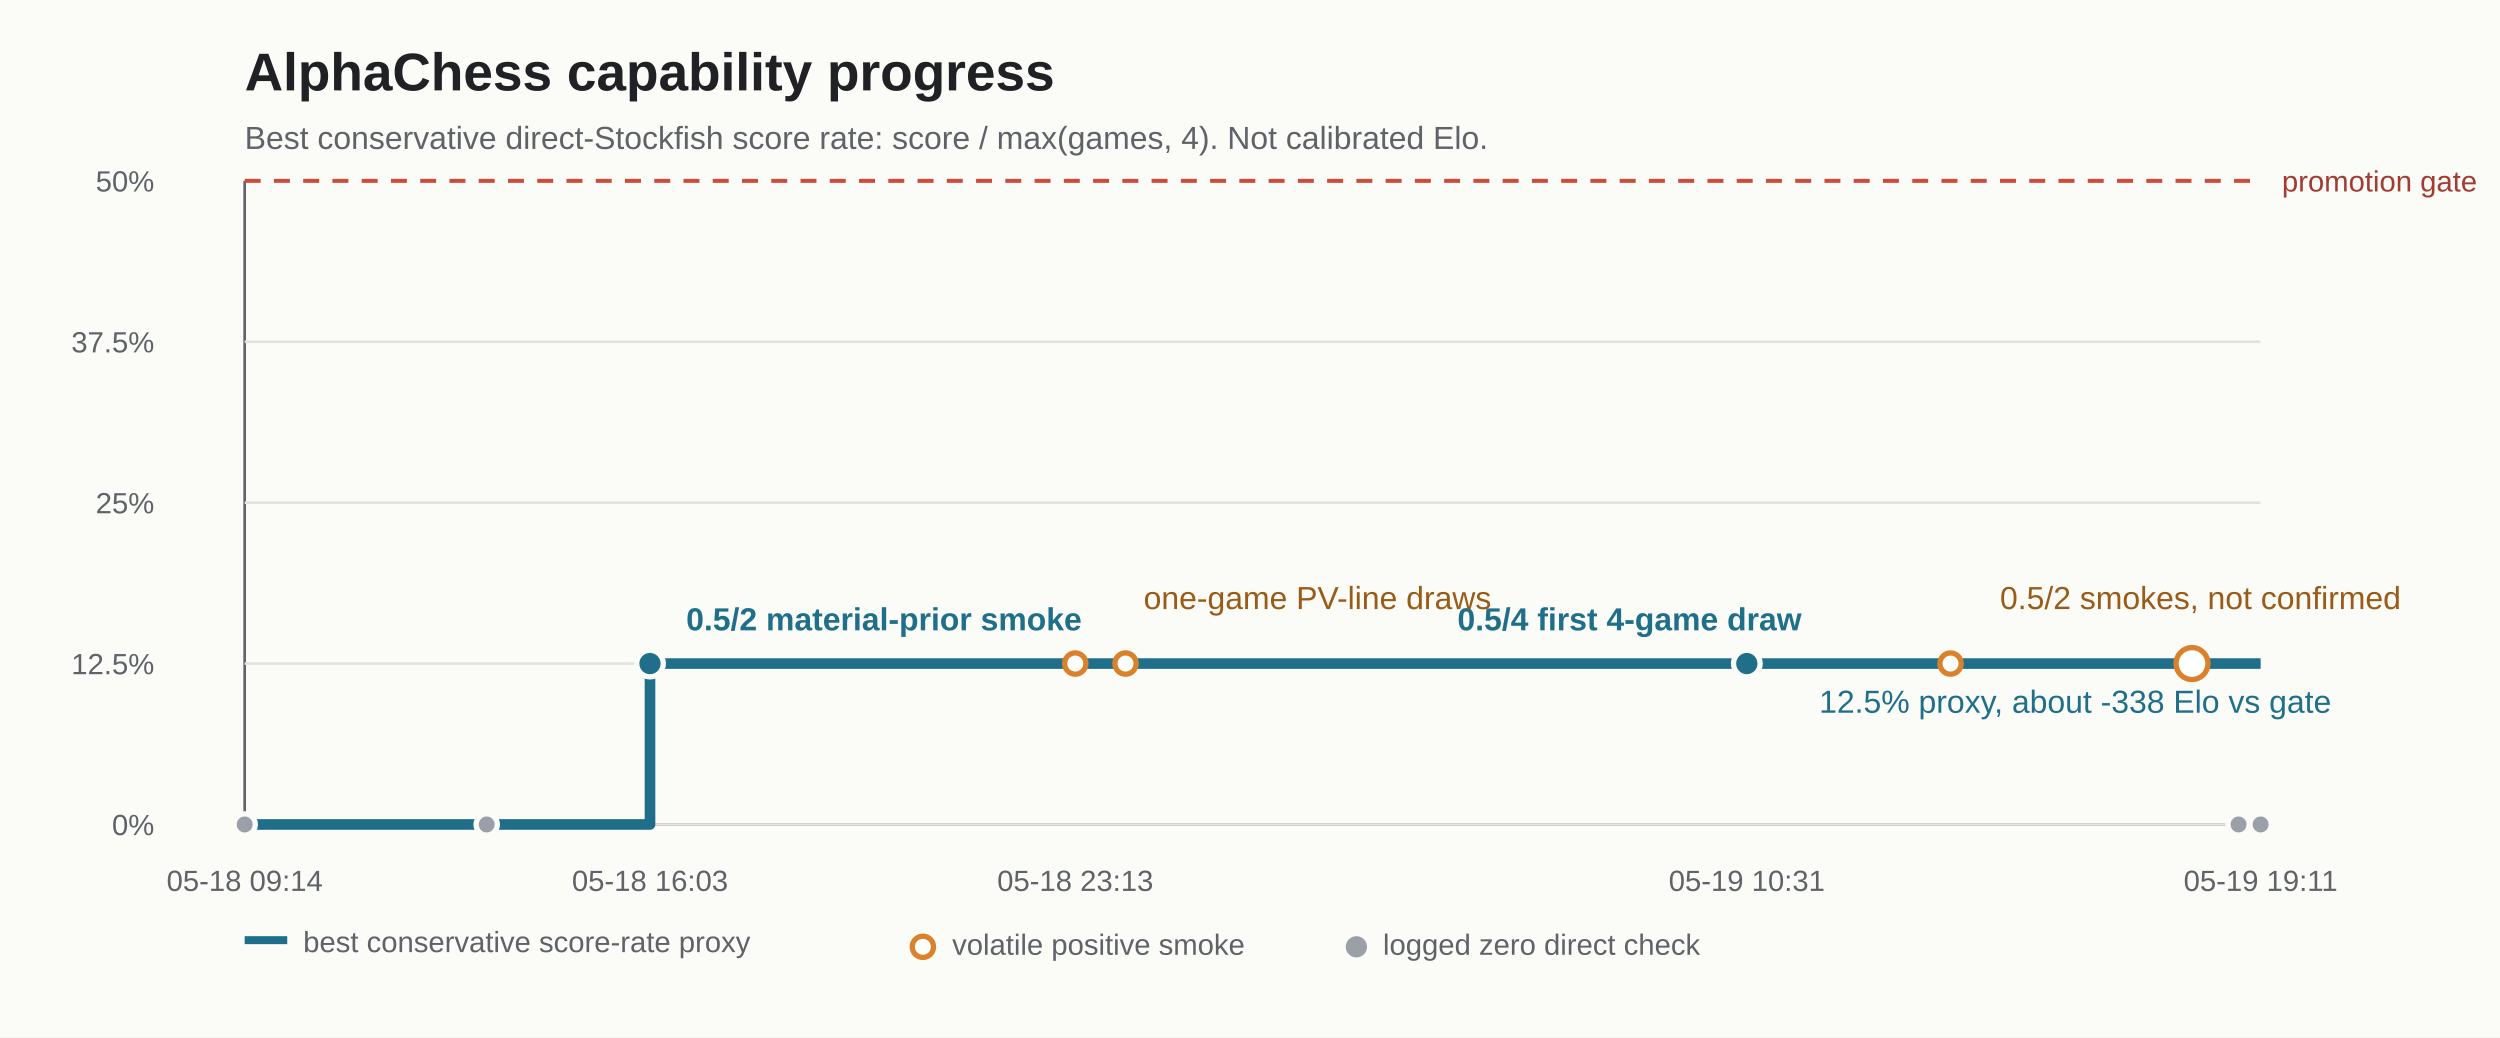
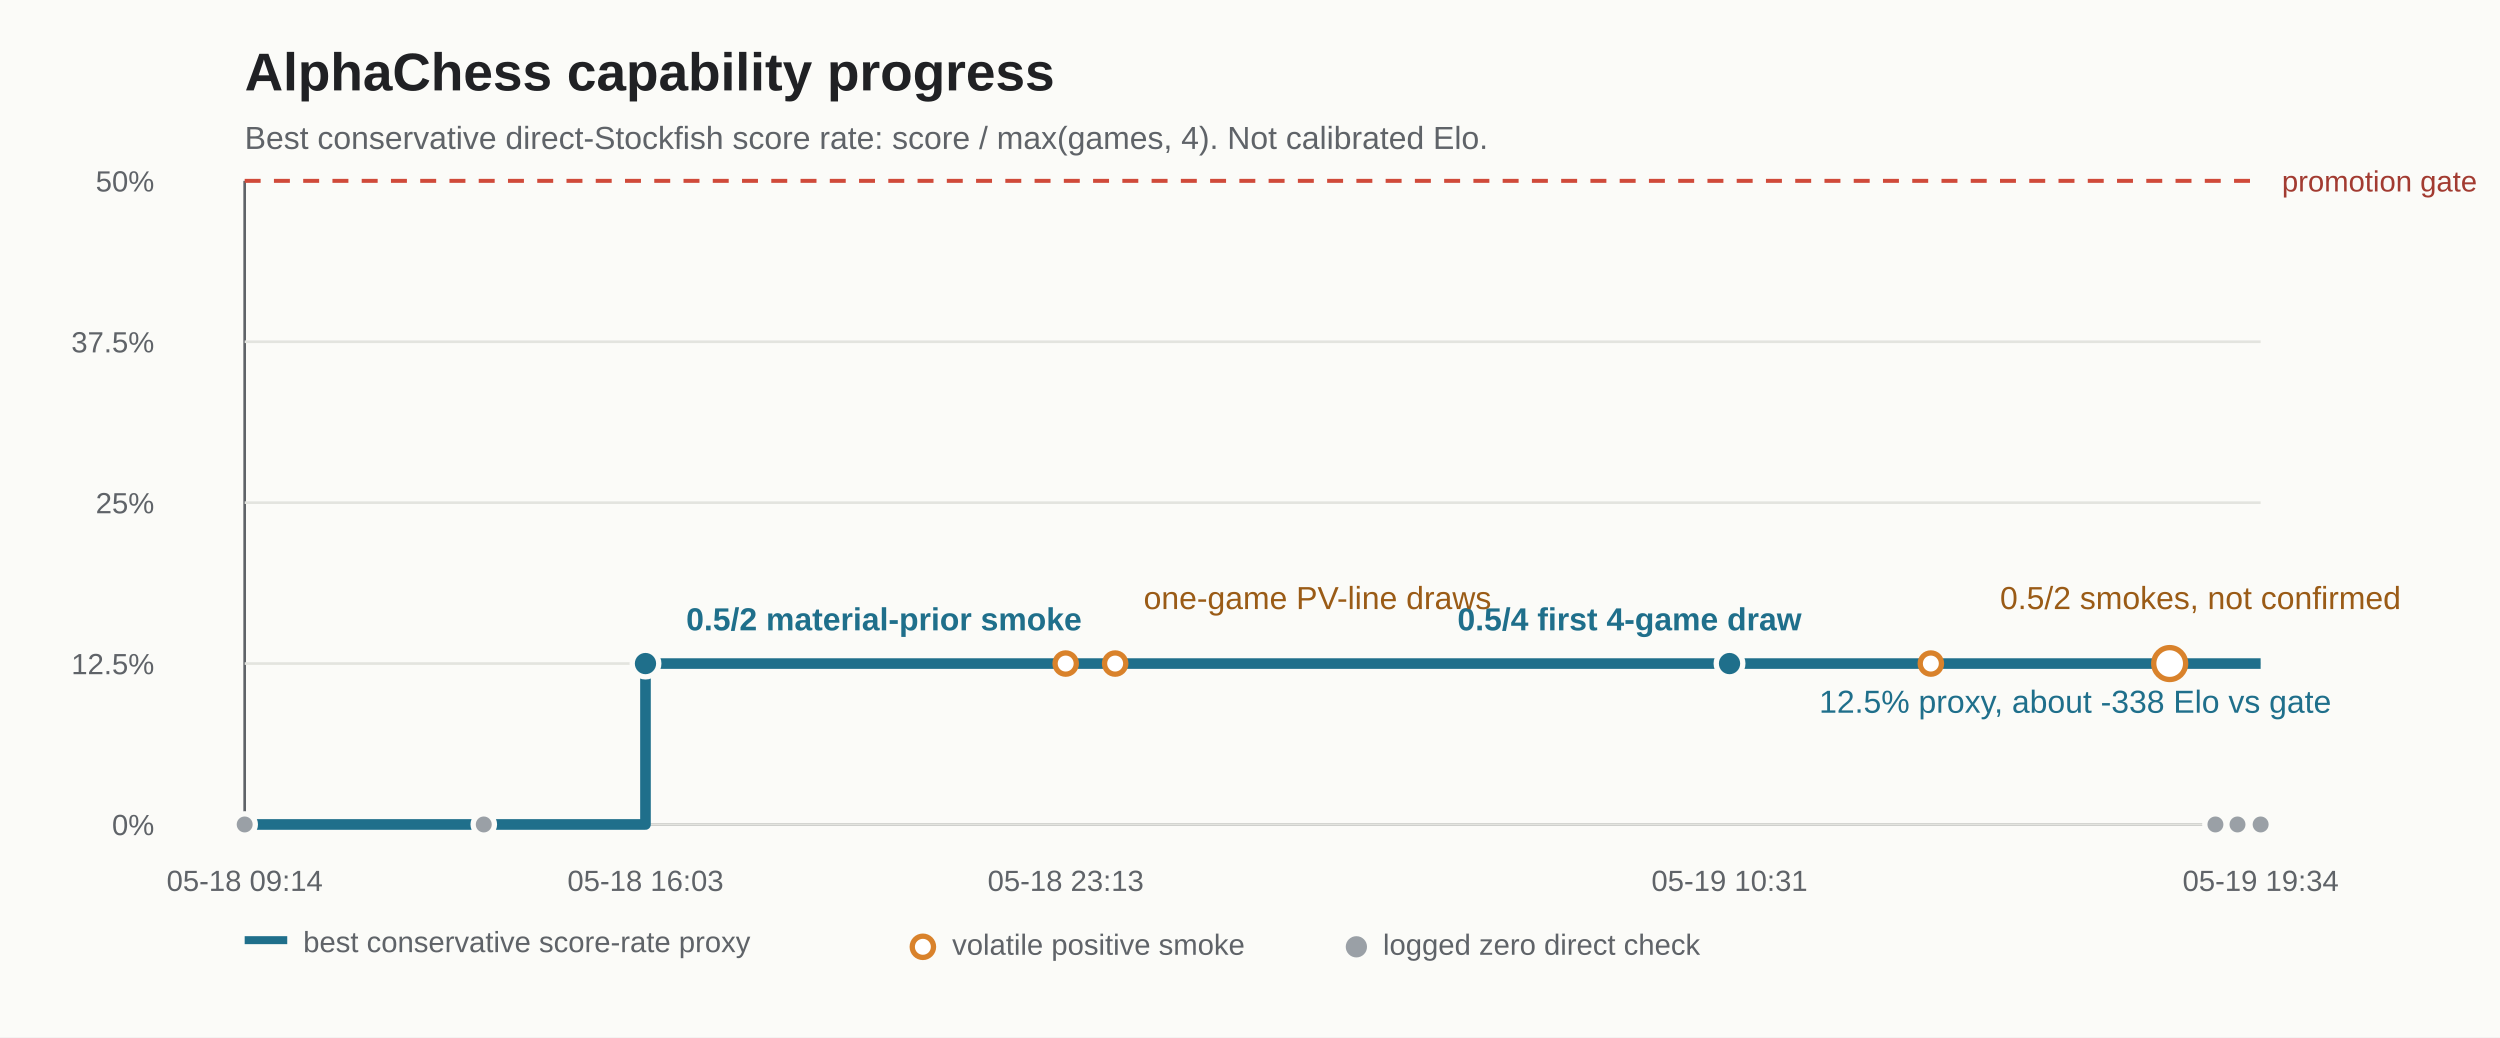
<svg xmlns="http://www.w3.org/2000/svg" width="940" height="390" viewBox="0 0 940 390" role="img" aria-labelledby="title desc">
  <rect width="940" height="390" fill="#fbfbf8" />
  <text x="92" y="34" font-family="Arial, sans-serif" font-size="20" font-weight="700" fill="#202124">AlphaChess capability progress</text>
  <text x="92" y="56" font-family="Arial, sans-serif" font-size="12" fill="#5f6368">Best conservative direct-Stockfish score rate: score / max(games, 4). Not calibrated Elo.</text>
  <g font-family="Arial, sans-serif" font-size="11" fill="#5f6368">
    <line x1="92" y1="68" x2="92" y2="310" stroke="#5f6368" stroke-width="1" />
    <line x1="92" y1="310" x2="850" y2="310" stroke="#5f6368" stroke-width="1" />
    <line x1="92" y1="68" x2="850" y2="68" stroke="#d04a3a" stroke-width="1.5" stroke-dasharray="6 5" />
    <line x1="92" y1="128.5" x2="850" y2="128.5" stroke="#e3e4df" stroke-width="1" />
    <line x1="92" y1="189" x2="850" y2="189" stroke="#e3e4df" stroke-width="1" />
    <line x1="92" y1="249.5" x2="850" y2="249.5" stroke="#e3e4df" stroke-width="1" />
    <line x1="92" y1="310" x2="850" y2="310" stroke="#e3e4df" stroke-width="1" />
    <text x="58" y="72" text-anchor="end">50%</text>
    <text x="58" y="132.5" text-anchor="end">37.5%</text>
    <text x="58" y="193" text-anchor="end">25%</text>
    <text x="58" y="253.5" text-anchor="end">12.5%</text>
    <text x="58" y="314" text-anchor="end">0%</text>
    <text x="858" y="72" fill="#a23b31">promotion gate</text>
    <text x="92" y="335" text-anchor="middle">05-18 09:14</text>
-     <text x="244.4" y="335" text-anchor="middle">05-18 16:03</text>
-     <text x="404.3" y="335" text-anchor="middle">05-18 23:13</text>
-     <text x="656.8" y="335" text-anchor="middle">05-19 10:31</text>
-     <text x="850" y="335" text-anchor="middle">05-19 19:11</text>
+     <text x="242.7" y="335" text-anchor="middle">05-18 16:03</text>
+     <text x="400.7" y="335" text-anchor="middle">05-18 23:13</text>
+     <text x="650.3" y="335" text-anchor="middle">05-19 10:31</text>
+     <text x="850" y="335" text-anchor="middle">05-19 19:34</text>
  </g>
-   <path d="M 92 310 L 244.4 310 L 244.4 249.5 L 850 249.5" fill="none" stroke="#1f6f8b" stroke-width="4" stroke-linejoin="round" />
+   <path d="M 92 310 L 242.7 310 L 242.7 249.5 L 850 249.5" fill="none" stroke="#1f6f8b" stroke-width="4" stroke-linejoin="round" />
  <g fill="#9aa0a6" stroke="#fbfbf8" stroke-width="2">
    <circle cx="92" cy="310" r="4" />
-     <circle cx="183" cy="310" r="4" />
-     <circle cx="841.7" cy="310" r="4" />
+     <circle cx="181.9" cy="310" r="4" />
+     <circle cx="833" cy="310" r="4" />
+     <circle cx="841.3" cy="310" r="4" />
    <circle cx="850" cy="310" r="4" />
  </g>
  <g fill="#1f6f8b" stroke="#fbfbf8" stroke-width="2">
-     <circle cx="244.4" cy="249.5" r="5" />
-     <circle cx="656.8" cy="249.5" r="5" />
-     <circle cx="824.2" cy="249.5" r="5" />
+     <circle cx="242.7" cy="249.5" r="5" />
+     <circle cx="650.3" cy="249.5" r="5" />
+     <circle cx="815.8" cy="249.5" r="5" />
  </g>
  <g fill="#ffffff" stroke="#d9822b" stroke-width="2">
-     <circle cx="404.3" cy="249.5" r="4" />
-     <circle cx="423.2" cy="249.5" r="4" />
-     <circle cx="733.4" cy="249.5" r="4" />
-     <circle cx="824.2" cy="249.5" r="6" />
+     <circle cx="400.7" cy="249.5" r="4" />
+     <circle cx="419.3" cy="249.5" r="4" />
+     <circle cx="726" cy="249.5" r="4" />
+     <circle cx="815.8" cy="249.5" r="6" />
  </g>
  <g font-family="Arial, sans-serif" font-size="12" fill="#202124">
    <text x="258" y="237" font-weight="700" fill="#1f6f8b">0.5/2 material-prior smoke</text>
    <text x="548" y="237" font-weight="700" fill="#1f6f8b">0.5/4 first 4-game draw</text>
    <text x="684" y="268" fill="#1f6f8b">12.5% proxy, about -338 Elo vs gate</text>
    <text x="430" y="229" fill="#9a5b16">one-game PV-line draws</text>
    <text x="752" y="229" fill="#9a5b16">0.5/2 smokes, not confirmed</text>
  </g>
  <g font-family="Arial, sans-serif" font-size="11" fill="#5f6368">
    <rect x="92" y="352" width="16" height="3" fill="#1f6f8b" />
    <text x="114" y="358">best conservative score-rate proxy</text>
    <circle cx="347" cy="356" r="4" fill="#ffffff" stroke="#d9822b" stroke-width="2" />
    <text x="358" y="359">volatile positive smoke</text>
    <circle cx="510" cy="356" r="4" fill="#9aa0a6" />
    <text x="520" y="359">logged zero direct check</text>
  </g>
</svg>
